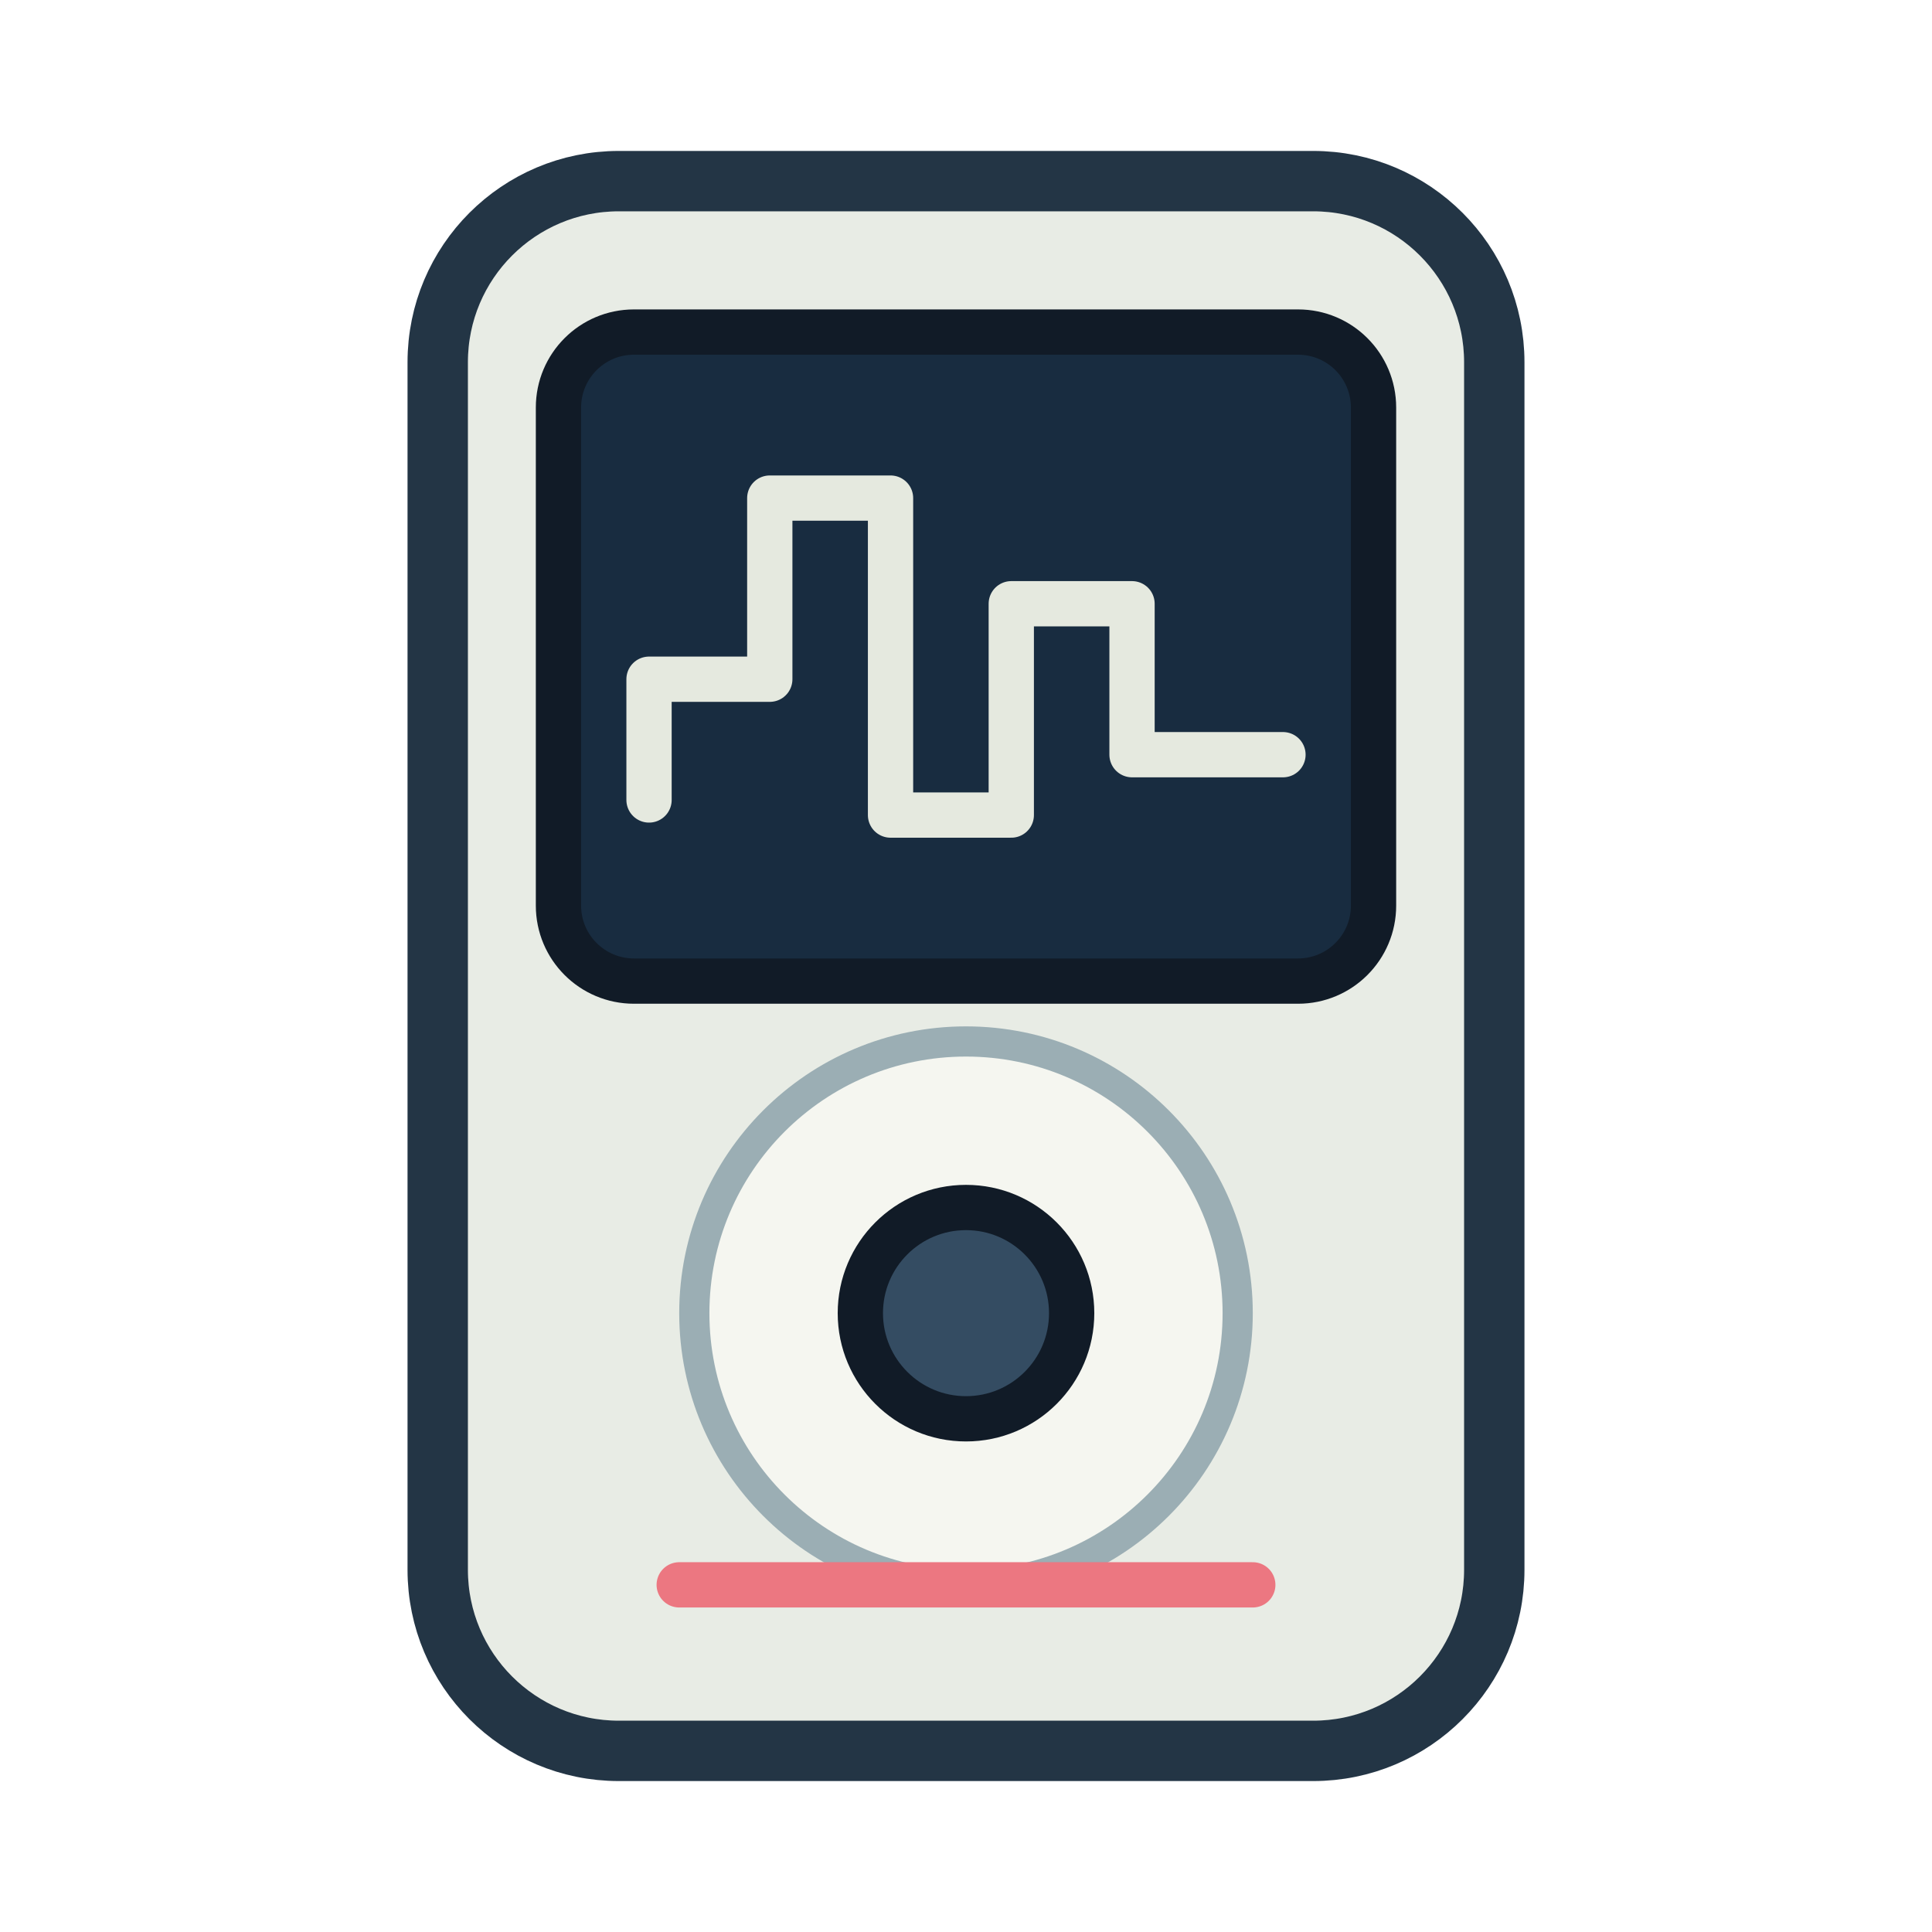
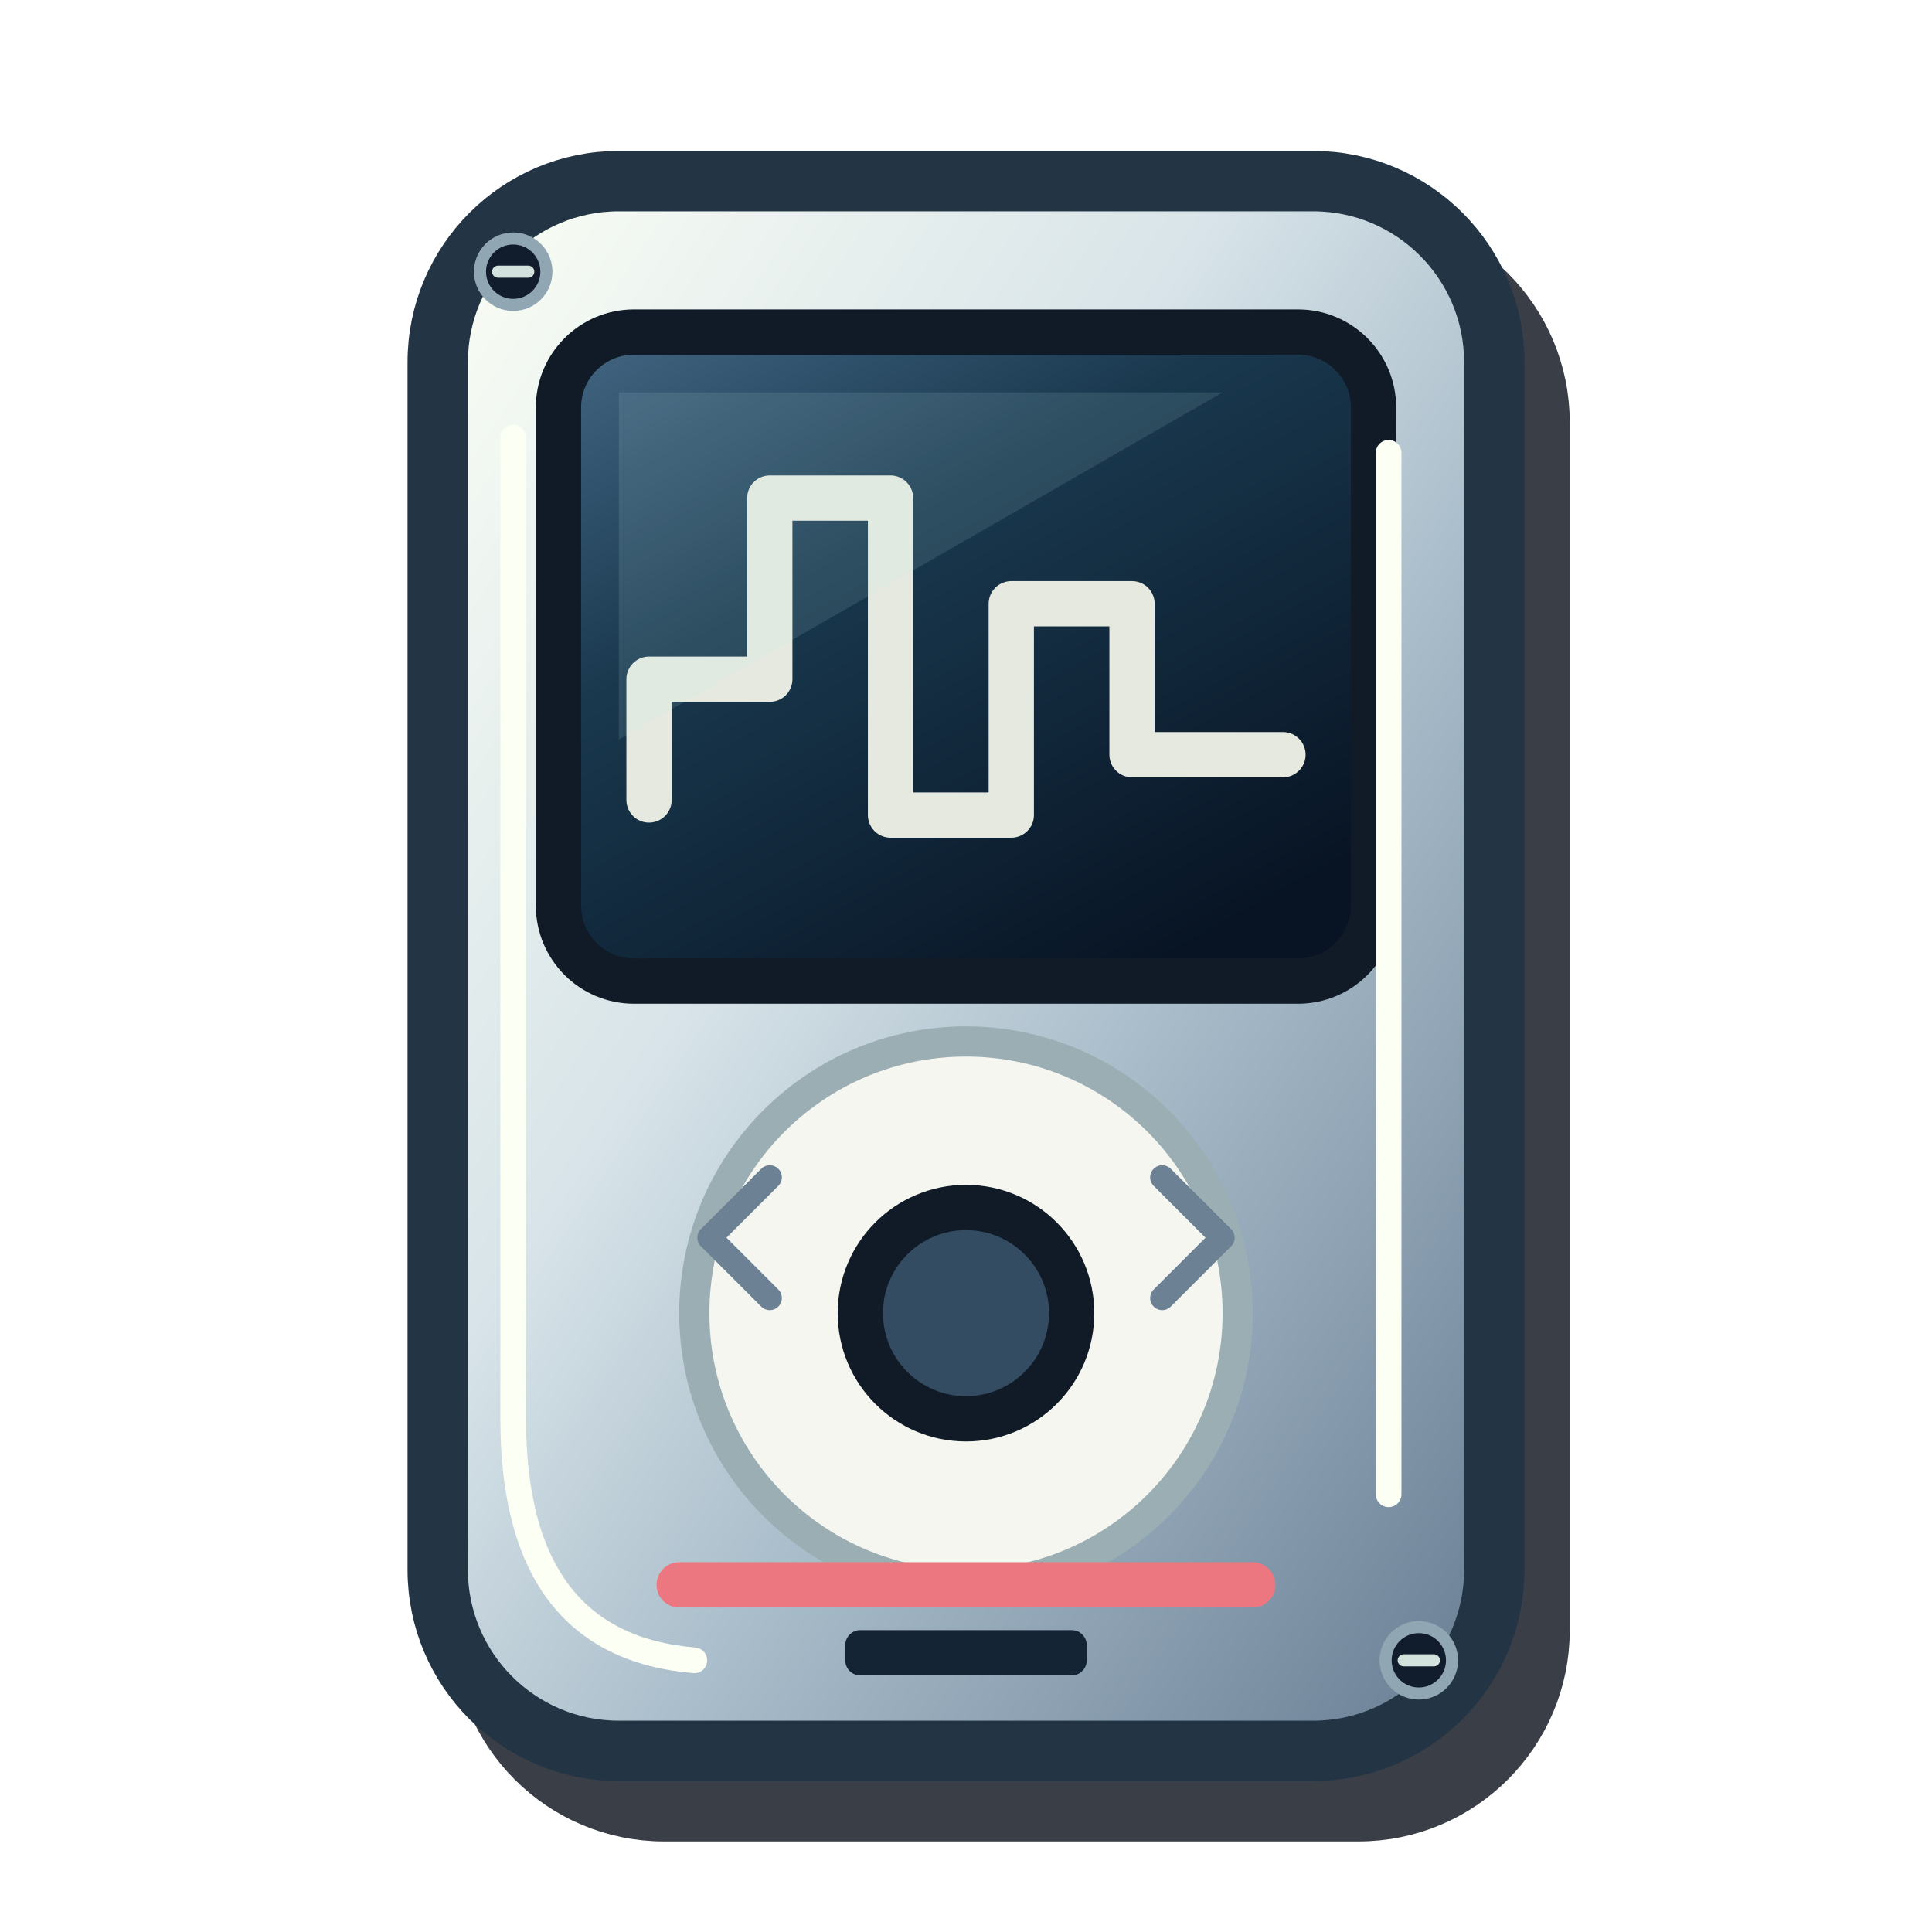
<svg xmlns="http://www.w3.org/2000/svg" width="128" height="128" viewBox="0 0 128 128">
  <g stroke-linecap="round" stroke-linejoin="round">
-     <rect x="29" y="12" width="70" height="104" rx="12" fill="#e8ece5" stroke="#233545" stroke-width="4" />
-     <rect x="37" y="22" width="54" height="43" rx="5" fill="#182c40" stroke="#111b27" stroke-width="3" />
+     <defs>
+       <linearGradient id="pearl" x1="0" y1="0" x2="1" y2="1">
+         <stop stop-color="#fcfff5" />
+         <stop offset=".38" stop-color="#d8e4e9" />
+         <stop offset=".62" stop-color="#a6bac8" />
+         <stop offset="1" stop-color="#667b91" />
+       </linearGradient>
+       <linearGradient id="body" x1="0" y1="0" x2="1" y2="1">
+         <stop stop-color="#6b829c" />
+         <stop offset=".4" stop-color="#334c66" />
+         <stop offset="1" stop-color="#102237" />
+       </linearGradient>
+       <linearGradient id="glass" x1="0" y1="0" x2=".7" y2="1">
+         <stop stop-color="#456885" />
+         <stop offset=".4" stop-color="#19384e" />
+         <stop offset="1" stop-color="#081424" />
+       </linearGradient>
+       <linearGradient id="steel" x1="0" y1="0" x2="1" y2="0">
+         <stop stop-color="#d6d1b9" />
+         <stop offset=".35" stop-color="#7d8e9f" />
+         <stop offset=".7" stop-color="#56647b" />
+         <stop offset="1" stop-color="#bdc1b5" />
+       </linearGradient>
+     </defs>
+     <g transform="translate(3 4)" opacity=".8">
+       <rect x="29" y="12" width="70" height="104" rx="12" fill="#070e19" stroke="#070e19" stroke-width="4" />
+       <rect x="37" y="22" width="54" height="43" rx="5" fill="#070e19" stroke="#070e19" stroke-width="3" />
+       <path d="M43 53v-8h8v-12h8v21h8v-14h8v10h10" fill="none" stroke="#070e19" stroke-width="3" stroke-linecap="round" stroke-linejoin="round" />
+       <circle cx="64" cy="87" r="18" fill="#070e19" stroke="#070e19" stroke-width="2" />
+       <circle cx="64" cy="87" r="7" fill="#070e19" stroke="#070e19" stroke-width="3" />
+       <path d="M45 105h38" fill="none" stroke="#070e19" stroke-width="3" stroke-linecap="round" stroke-linejoin="round" />
+     </g>
+     <rect x="29" y="12" width="70" height="104" rx="12" fill="url(#pearl)" stroke="#233545" stroke-width="4" />
+     <rect x="37" y="22" width="54" height="43" rx="5" fill="url(#glass)" stroke="#111b27" stroke-width="3" />
    <path d="M43 53v-8h8v-12h8v21h8v-14h8v10h10" fill="none" stroke="#e5e9df" stroke-width="3" stroke-linecap="round" stroke-linejoin="round" />
    <circle cx="64" cy="87" r="18" fill="#f5f6f0" stroke="#9baeb4" stroke-width="2" />
    <circle cx="64" cy="87" r="7" fill="#344c62" stroke="#111b27" stroke-width="3" />
    <path d="M45 105h38" fill="none" stroke="#ec7781" stroke-width="3" stroke-linecap="round" stroke-linejoin="round" />
+     <path d="M34 29v65q0 15 12 16M92 30v69" fill="none" stroke="#fbfff4" stroke-width="1.7" stroke-linecap="round" stroke-linejoin="round" />
+     <path d="M41 26h40L41 49Z" fill="#c4edee" opacity=".12" />
+     <path d="M51 78l-4 4 4 4M77 78l4 4-4 4" fill="none" stroke="#6c8194" stroke-width="1.6" stroke-linecap="round" stroke-linejoin="round" />
+     <rect x="56" y="108" width="16" height="3" rx="1" fill="#152434" stroke="#111b27" stroke-width="0" />
+     <circle cx="34" cy="18" r="2.2" fill="#111d2c" stroke="#91a6b3" stroke-width="0.8" />
+     <path d="M33 18h2" fill="none" stroke="#d4e2de" stroke-width="0.8" stroke-linecap="round" stroke-linejoin="round" />
+     <circle cx="94" cy="110" r="2.2" fill="#111d2c" stroke="#91a6b3" stroke-width="0.8" />
+     <path d="M93 110h2" fill="none" stroke="#d4e2de" stroke-width="0.8" stroke-linecap="round" stroke-linejoin="round" />
  </g>
</svg>
